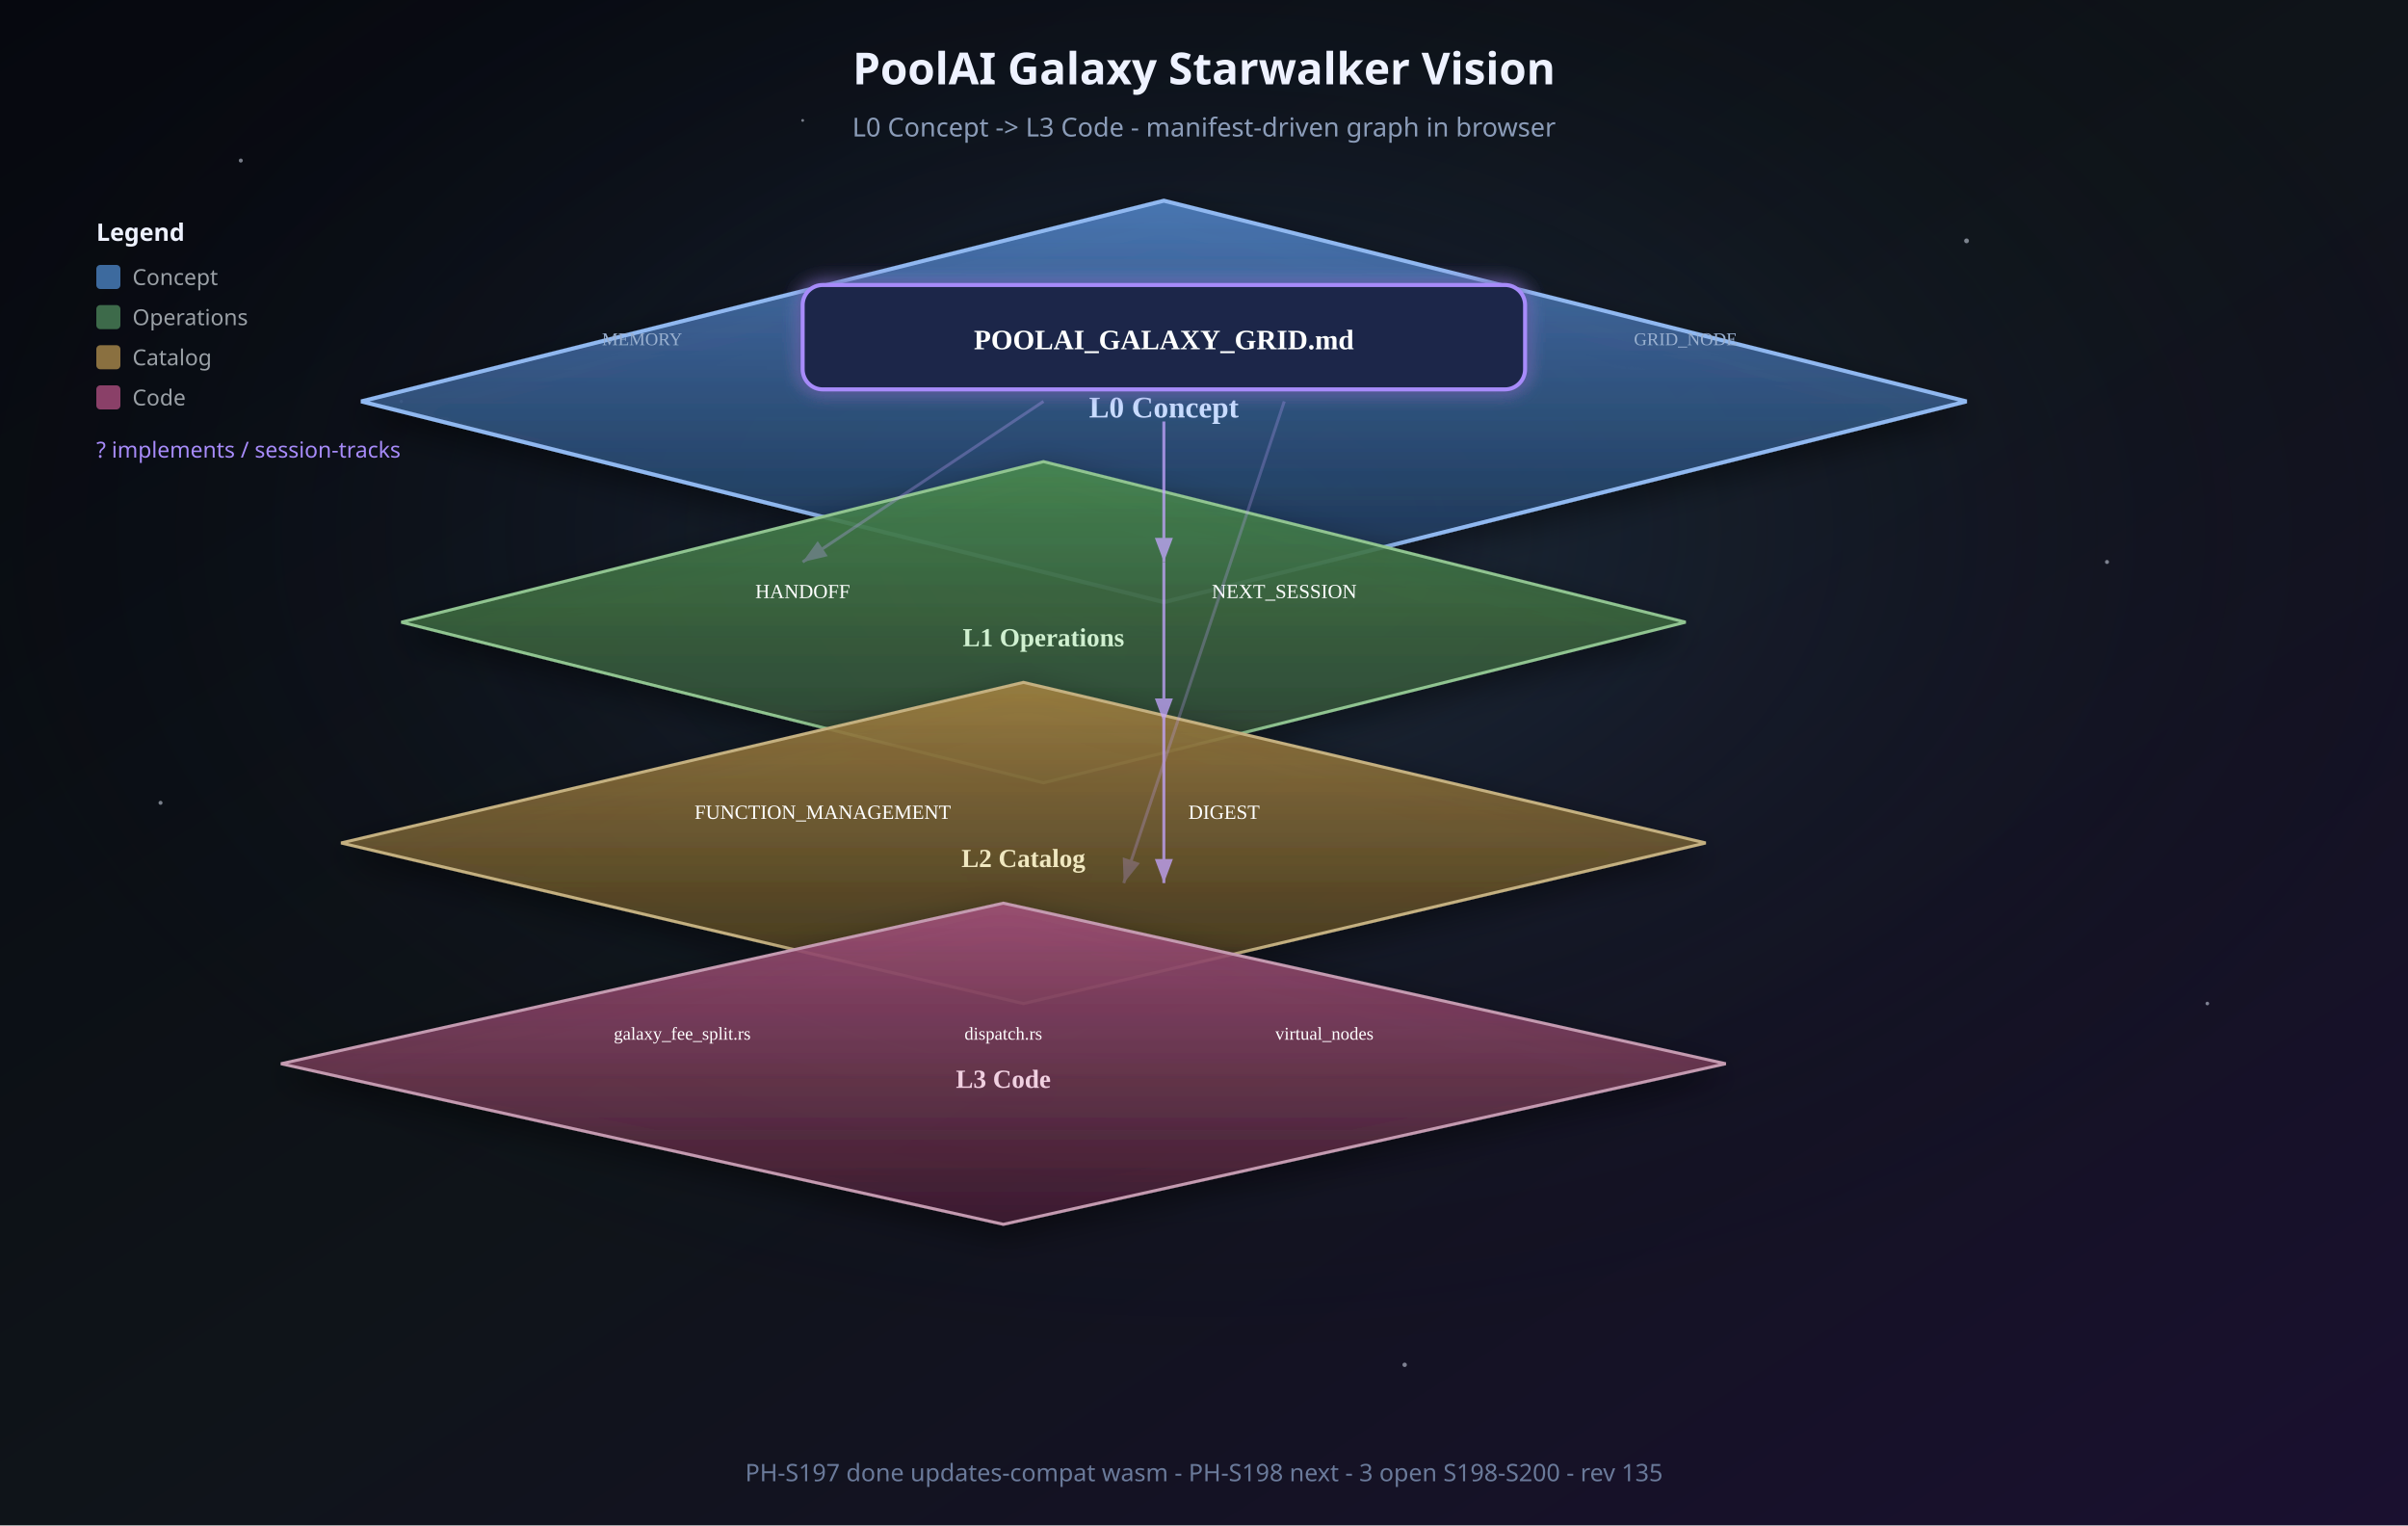
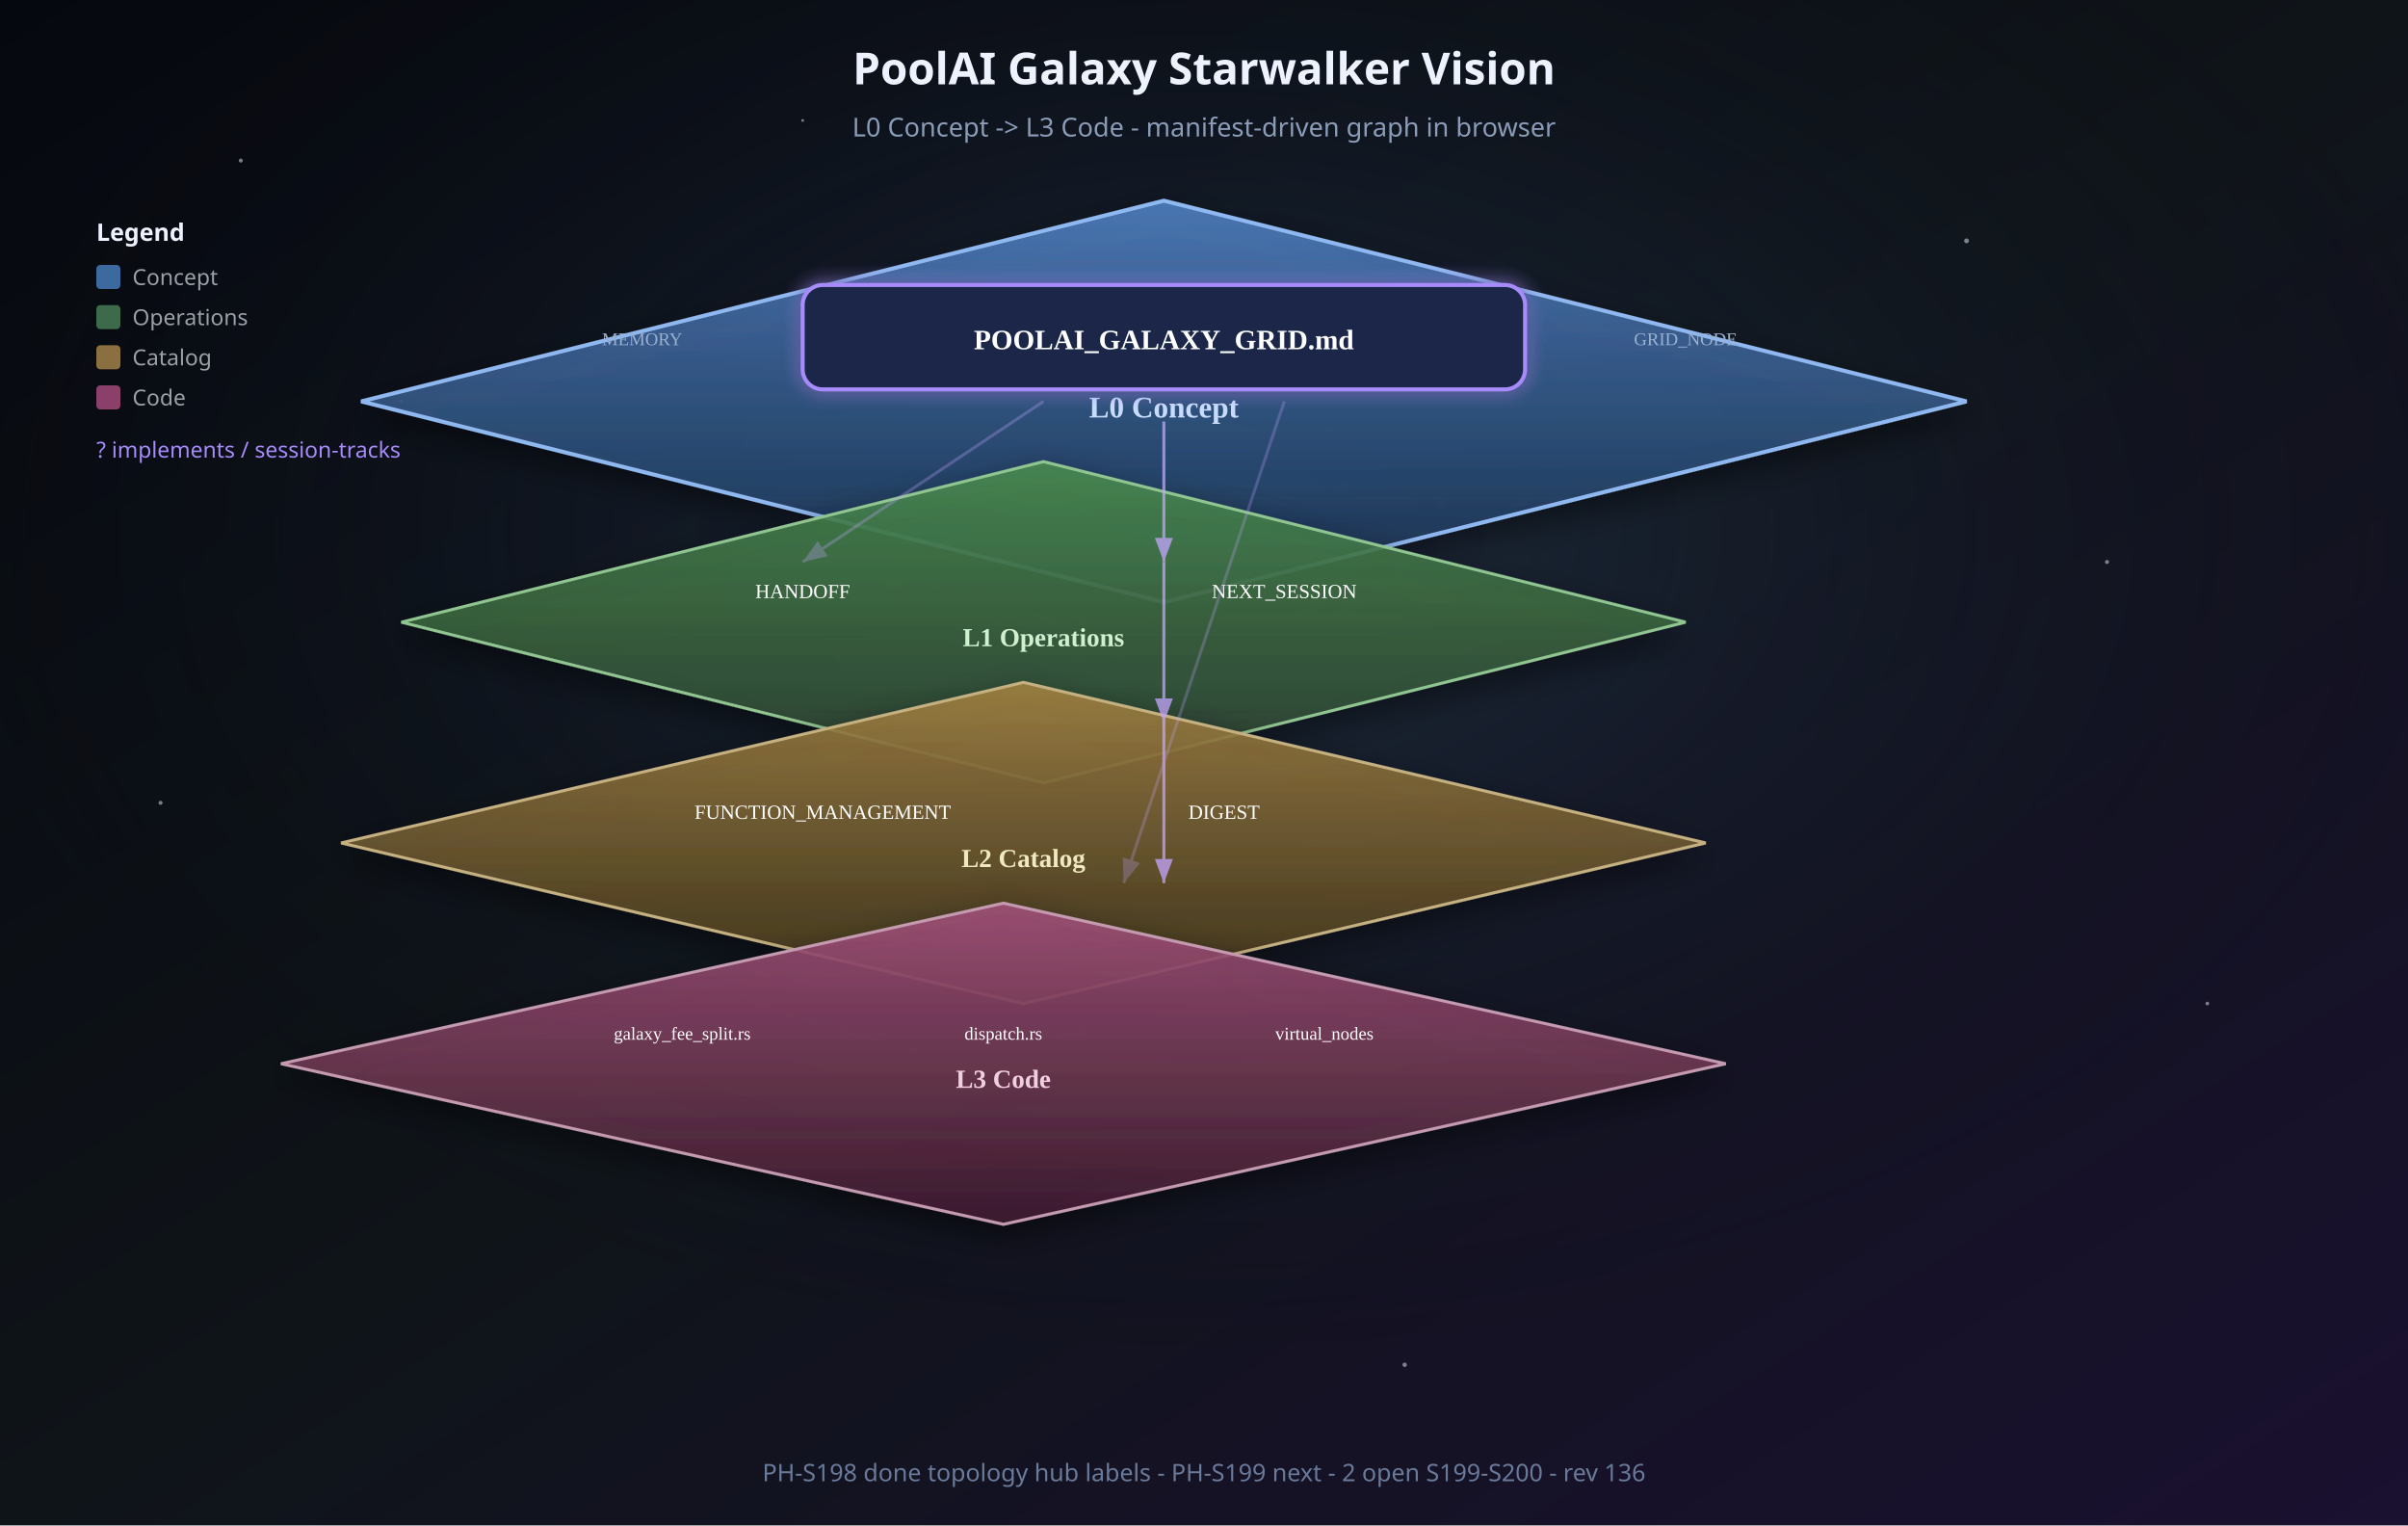
<svg xmlns="http://www.w3.org/2000/svg" viewBox="0 0 1200 760" role="img" aria-labelledby="title desc">
  <defs>
    <linearGradient id="bg" x1="0%" y1="0%" x2="100%" y2="100%">
      <stop offset="0%" stop-color="#06080f" />
      <stop offset="50%" stop-color="#0f1419" />
      <stop offset="100%" stop-color="#1a1030" />
    </linearGradient>
    <radialGradient id="nebula" cx="50%" cy="35%" r="55%">
      <stop offset="0%" stop-color="#3d5a8a" stop-opacity="0.35" />
      <stop offset="100%" stop-color="#06080f" stop-opacity="0" />
    </radialGradient>
    <linearGradient id="planeL0" x1="0%" y1="0%" x2="0%" y2="100%">
      <stop offset="0%" stop-color="#4a7ab8" stop-opacity="0.95" />
      <stop offset="100%" stop-color="#1e3350" stop-opacity="0.85" />
    </linearGradient>
    <linearGradient id="planeL1" x1="0%" y1="0%" x2="0%" y2="100%">
      <stop offset="0%" stop-color="#4a8a50" stop-opacity="0.9" />
      <stop offset="100%" stop-color="#2a4030" stop-opacity="0.85" />
    </linearGradient>
    <linearGradient id="planeL2" x1="0%" y1="0%" x2="0%" y2="100%">
      <stop offset="0%" stop-color="#a08040" stop-opacity="0.9" />
      <stop offset="100%" stop-color="#403520" stop-opacity="0.85" />
    </linearGradient>
    <linearGradient id="planeL3" x1="0%" y1="0%" x2="0%" y2="100%">
      <stop offset="0%" stop-color="#a05078" stop-opacity="0.9" />
      <stop offset="100%" stop-color="#402030" stop-opacity="0.85" />
    </linearGradient>
    <filter id="shadow" x="-30%" y="-30%" width="160%" height="160%">
      <feDropShadow dx="0" dy="6" stdDeviation="8" flood-color="#000" flood-opacity="0.5" />
    </filter>
    <filter id="glow" x="-50%" y="-50%" width="200%" height="200%">
      <feGaussianBlur stdDeviation="4" result="b" />
      <feMerge>
        <feMergeNode in="b" />
        <feMergeNode in="SourceGraphic" />
      </feMerge>
    </filter>
    <marker id="arrow" markerWidth="10" markerHeight="10" refX="8" refY="3" orient="auto">
      <path d="M0,0 L8,3 L0,6 Z" fill="#c4a5ff" />
    </marker>
  </defs>
  <rect width="1200" height="760" fill="url(#bg)" />
  <rect width="1200" height="760" fill="url(#nebula)" />
  <g fill="#e8f0ff" opacity="0.5">
    <circle cx="120" cy="80" r="1" />
    <circle cx="980" cy="120" r="1.2" />
    <circle cx="200" cy="200" r="0.8" />
    <circle cx="1050" cy="280" r="1" />
    <circle cx="80" cy="400" r="1" />
    <circle cx="1100" cy="500" r="0.9" />
    <circle cx="400" cy="60" r="0.7" />
    <circle cx="700" cy="680" r="1.1" />
  </g>
  <text x="600" y="42" text-anchor="middle" fill="#eef2ff" font-family="Segoe UI, system-ui, sans-serif" font-size="22" font-weight="600">PoolAI Galaxy Starwalker Vision</text>
  <text x="600" y="68" text-anchor="middle" fill="#8b9cb8" font-family="Segoe UI, system-ui, sans-serif" font-size="13">L0 Concept -&gt; L3 Code - manifest-driven graph in browser</text>
  <g transform="translate(180, 100)" filter="url(#shadow)">
    <path d="M0 100 L400 0 L800 100 L400 200 Z" fill="url(#planeL0)" stroke="#90b8f0" stroke-width="2" />
    <text x="400" y="108" text-anchor="middle" fill="#c8dcff" font-size="15" font-weight="700">L0 Concept</text>
    <g filter="url(#glow)">
      <rect x="220" y="42" width="360" height="52" rx="10" fill="#1a2848" stroke="#a78bfa" stroke-width="2" />
      <text x="400" y="74" text-anchor="middle" fill="#fff" font-size="14" font-weight="700">POOLAI_GALAXY_GRID.md</text>
    </g>
    <text x="140" y="72" text-anchor="middle" fill="#9ab0d0" font-size="9">MEMORY</text>
    <text x="660" y="72" text-anchor="middle" fill="#9ab0d0" font-size="9">GRID_NODE</text>
  </g>
  <g transform="translate(200, 230)" filter="url(#shadow)">
    <path d="M0 80 L320 0 L640 80 L320 160 Z" fill="url(#planeL1)" stroke="#90c490" stroke-width="1.5" />
    <text x="320" y="92" text-anchor="middle" fill="#d0f0d0" font-size="13" font-weight="600">L1 Operations</text>
    <text x="200" y="68" text-anchor="middle" fill="#fff" font-size="10">HANDOFF</text>
    <text x="440" y="68" text-anchor="middle" fill="#fff" font-size="10">NEXT_SESSION</text>
  </g>
  <g transform="translate(170, 340)" filter="url(#shadow)">
    <path d="M0 80 L340 0 L680 80 L340 160 Z" fill="url(#planeL2)" stroke="#c4b080" stroke-width="1.5" />
    <text x="340" y="92" text-anchor="middle" fill="#f0e8c0" font-size="13" font-weight="600">L2 Catalog</text>
    <text x="240" y="68" text-anchor="middle" fill="#fff" font-size="10">FUNCTION_MANAGEMENT</text>
    <text x="440" y="68" text-anchor="middle" fill="#fff" font-size="10">DIGEST</text>
  </g>
  <g transform="translate(140, 450)" filter="url(#shadow)">
    <path d="M0 80 L360 0 L720 80 L360 160 Z" fill="url(#planeL3)" stroke="#c49ab0" stroke-width="1.5" />
    <text x="360" y="92" text-anchor="middle" fill="#f0d0e0" font-size="13" font-weight="600">L3 Code</text>
    <text x="200" y="68" text-anchor="middle" fill="#fff" font-size="9">galaxy_fee_split.rs</text>
    <text x="360" y="68" text-anchor="middle" fill="#fff" font-size="9">dispatch.rs</text>
    <text x="520" y="68" text-anchor="middle" fill="#fff" font-size="9">virtual_nodes</text>
  </g>
  <g fill="none" stroke="#c4a5ff" stroke-width="1.5" marker-end="url(#arrow)" opacity="0.75">
    <path d="M580 210 L580 280" />
    <path d="M580 280 L580 360" />
    <path d="M580 360 L580 440" />
    <path d="M520 200 L400 280" opacity="0.4" />
    <path d="M640 200 L560 440" opacity="0.35" />
  </g>
  <g transform="translate(48, 120)" font-family="Segoe UI, system-ui, sans-serif" font-size="11">
    <text x="0" y="0" fill="#eef2ff" font-weight="600" font-size="12">Legend</text>
    <rect x="0" y="12" width="12" height="12" rx="2" fill="#3d6a9e" />
    <text x="18" y="22" fill="#9aa0a6">Concept</text>
    <rect x="0" y="32" width="12" height="12" rx="2" fill="#3d6a4a" />
    <text x="18" y="42" fill="#9aa0a6">Operations</text>
    <rect x="0" y="52" width="12" height="12" rx="2" fill="#8a7040" />
    <text x="18" y="62" fill="#9aa0a6">Catalog</text>
    <rect x="0" y="72" width="12" height="12" rx="2" fill="#8a4068" />
    <text x="18" y="82" fill="#9aa0a6">Code</text>
    <text x="0" y="108" fill="#a78bfa">? implements / session-tracks</text>
  </g>
-   <text x="600" y="738" text-anchor="middle" fill="#6a7a9a" font-family="Segoe UI, system-ui, sans-serif" font-size="12">PH-S197 done updates-compat wasm - PH-S198 next - 3 open S198-S200 - rev 135</text>
+   <text x="600" y="738" text-anchor="middle" fill="#6a7a9a" font-family="Segoe UI, system-ui, sans-serif" font-size="12">PH-S198 done topology hub labels - PH-S199 next - 2 open S199-S200 - rev 136</text>
</svg>
